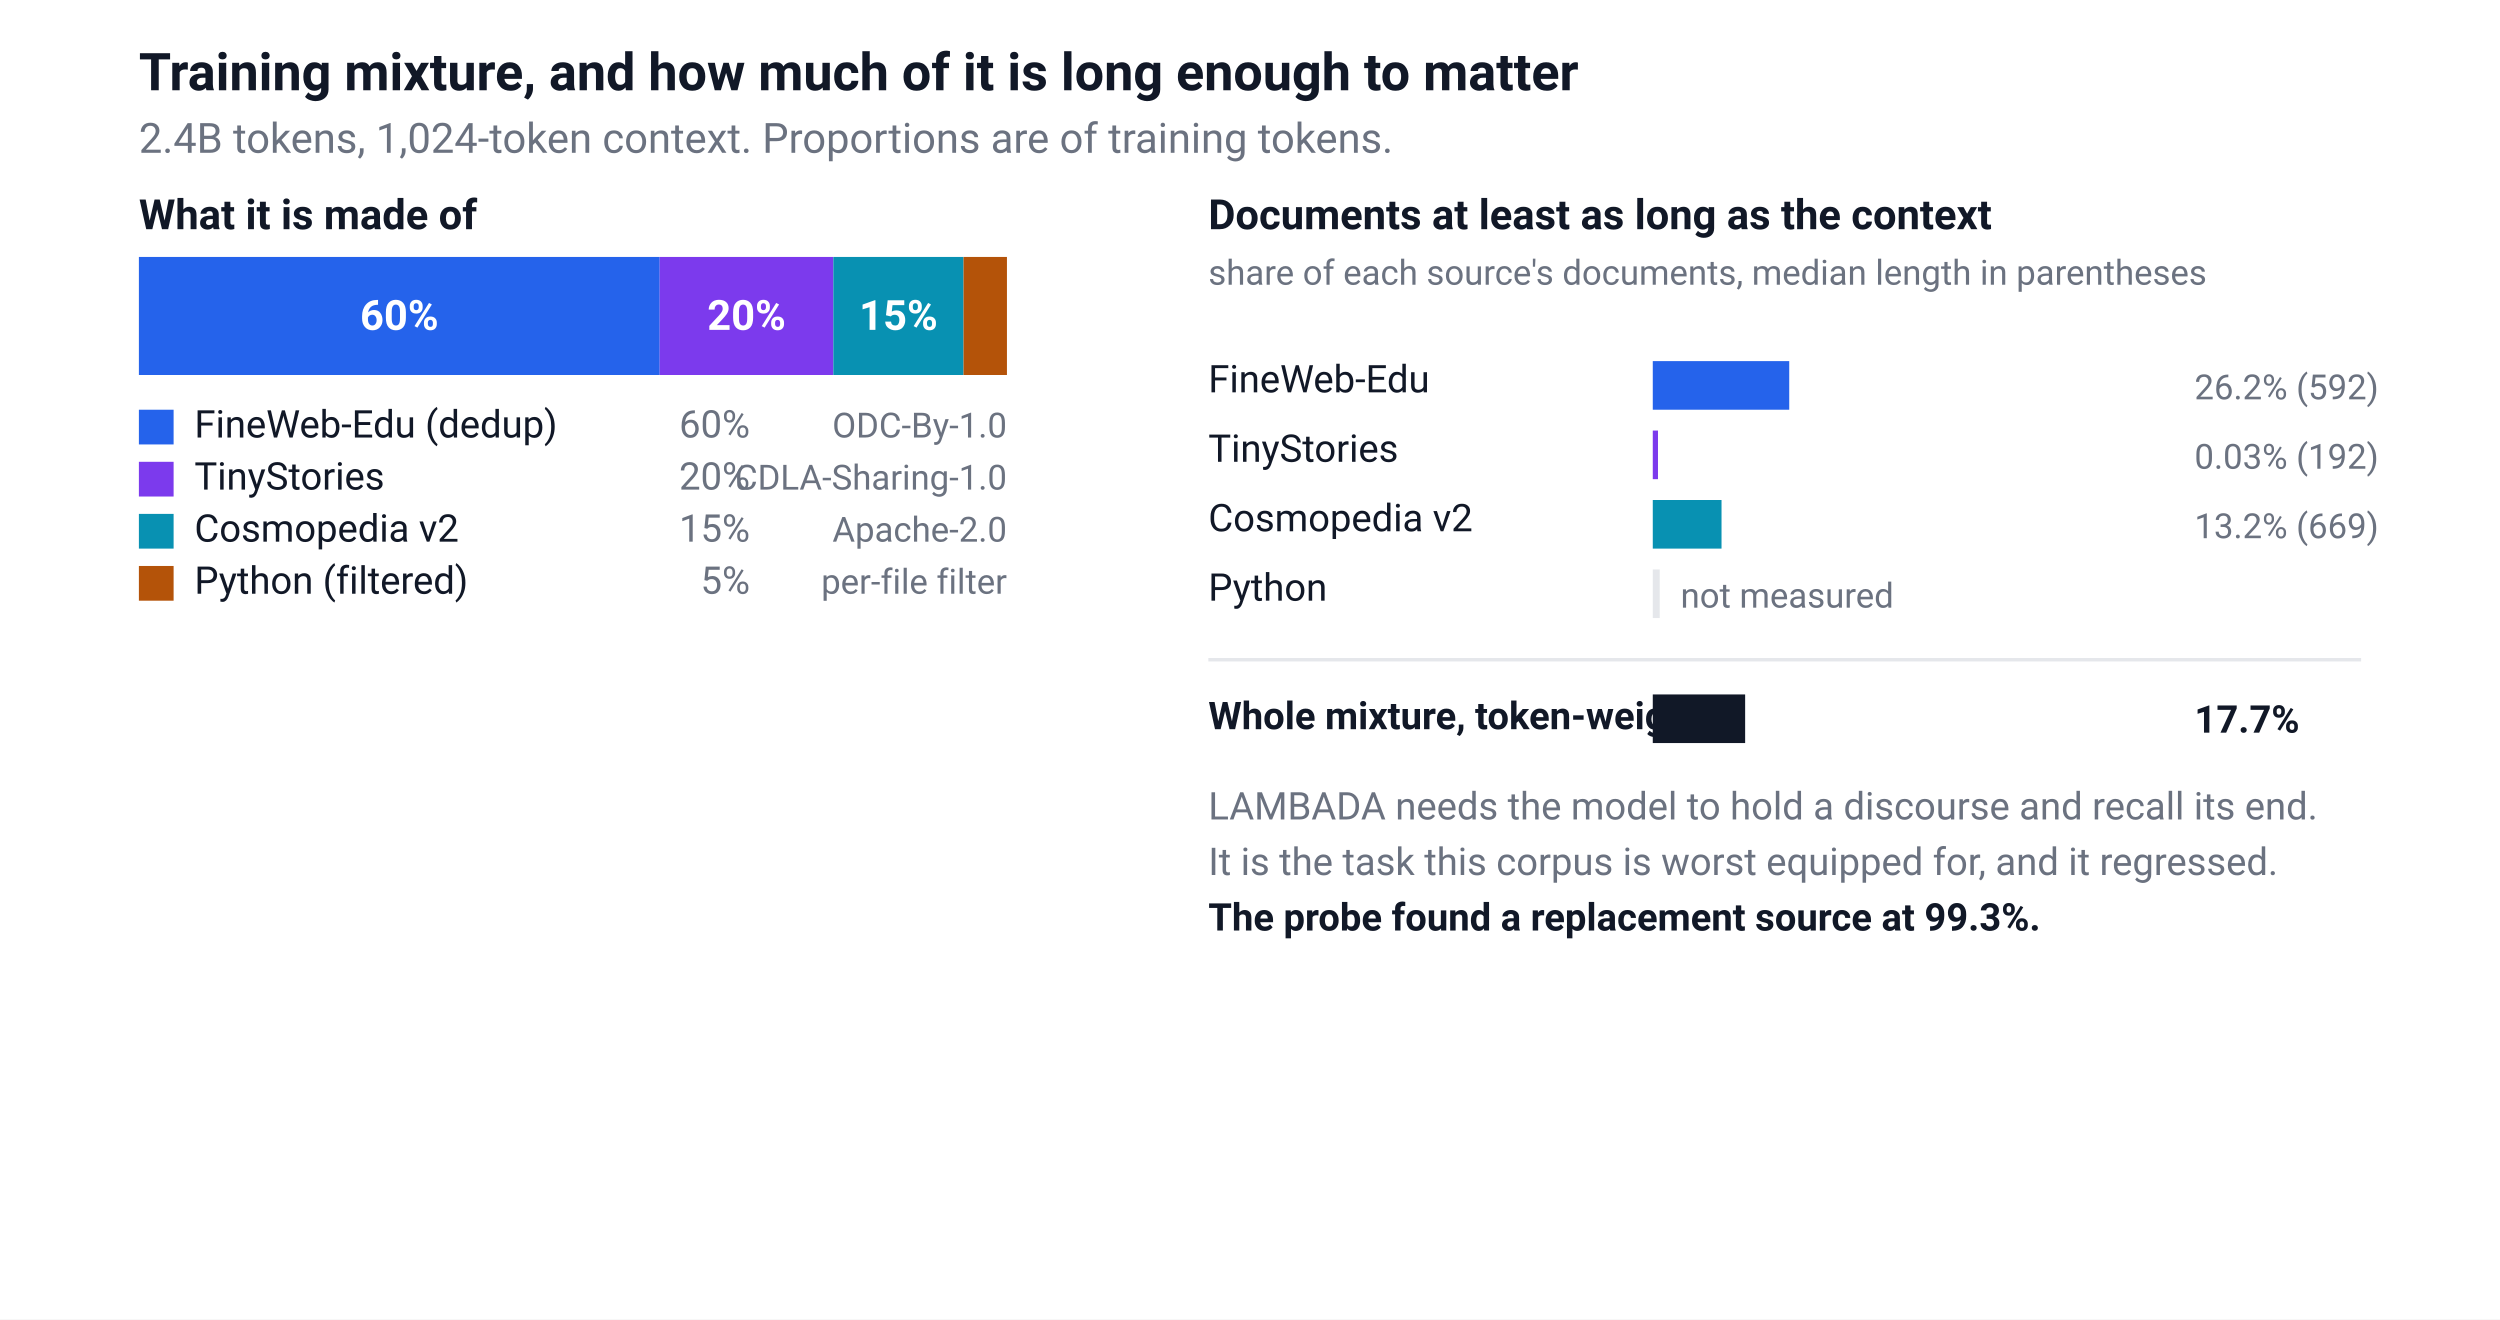
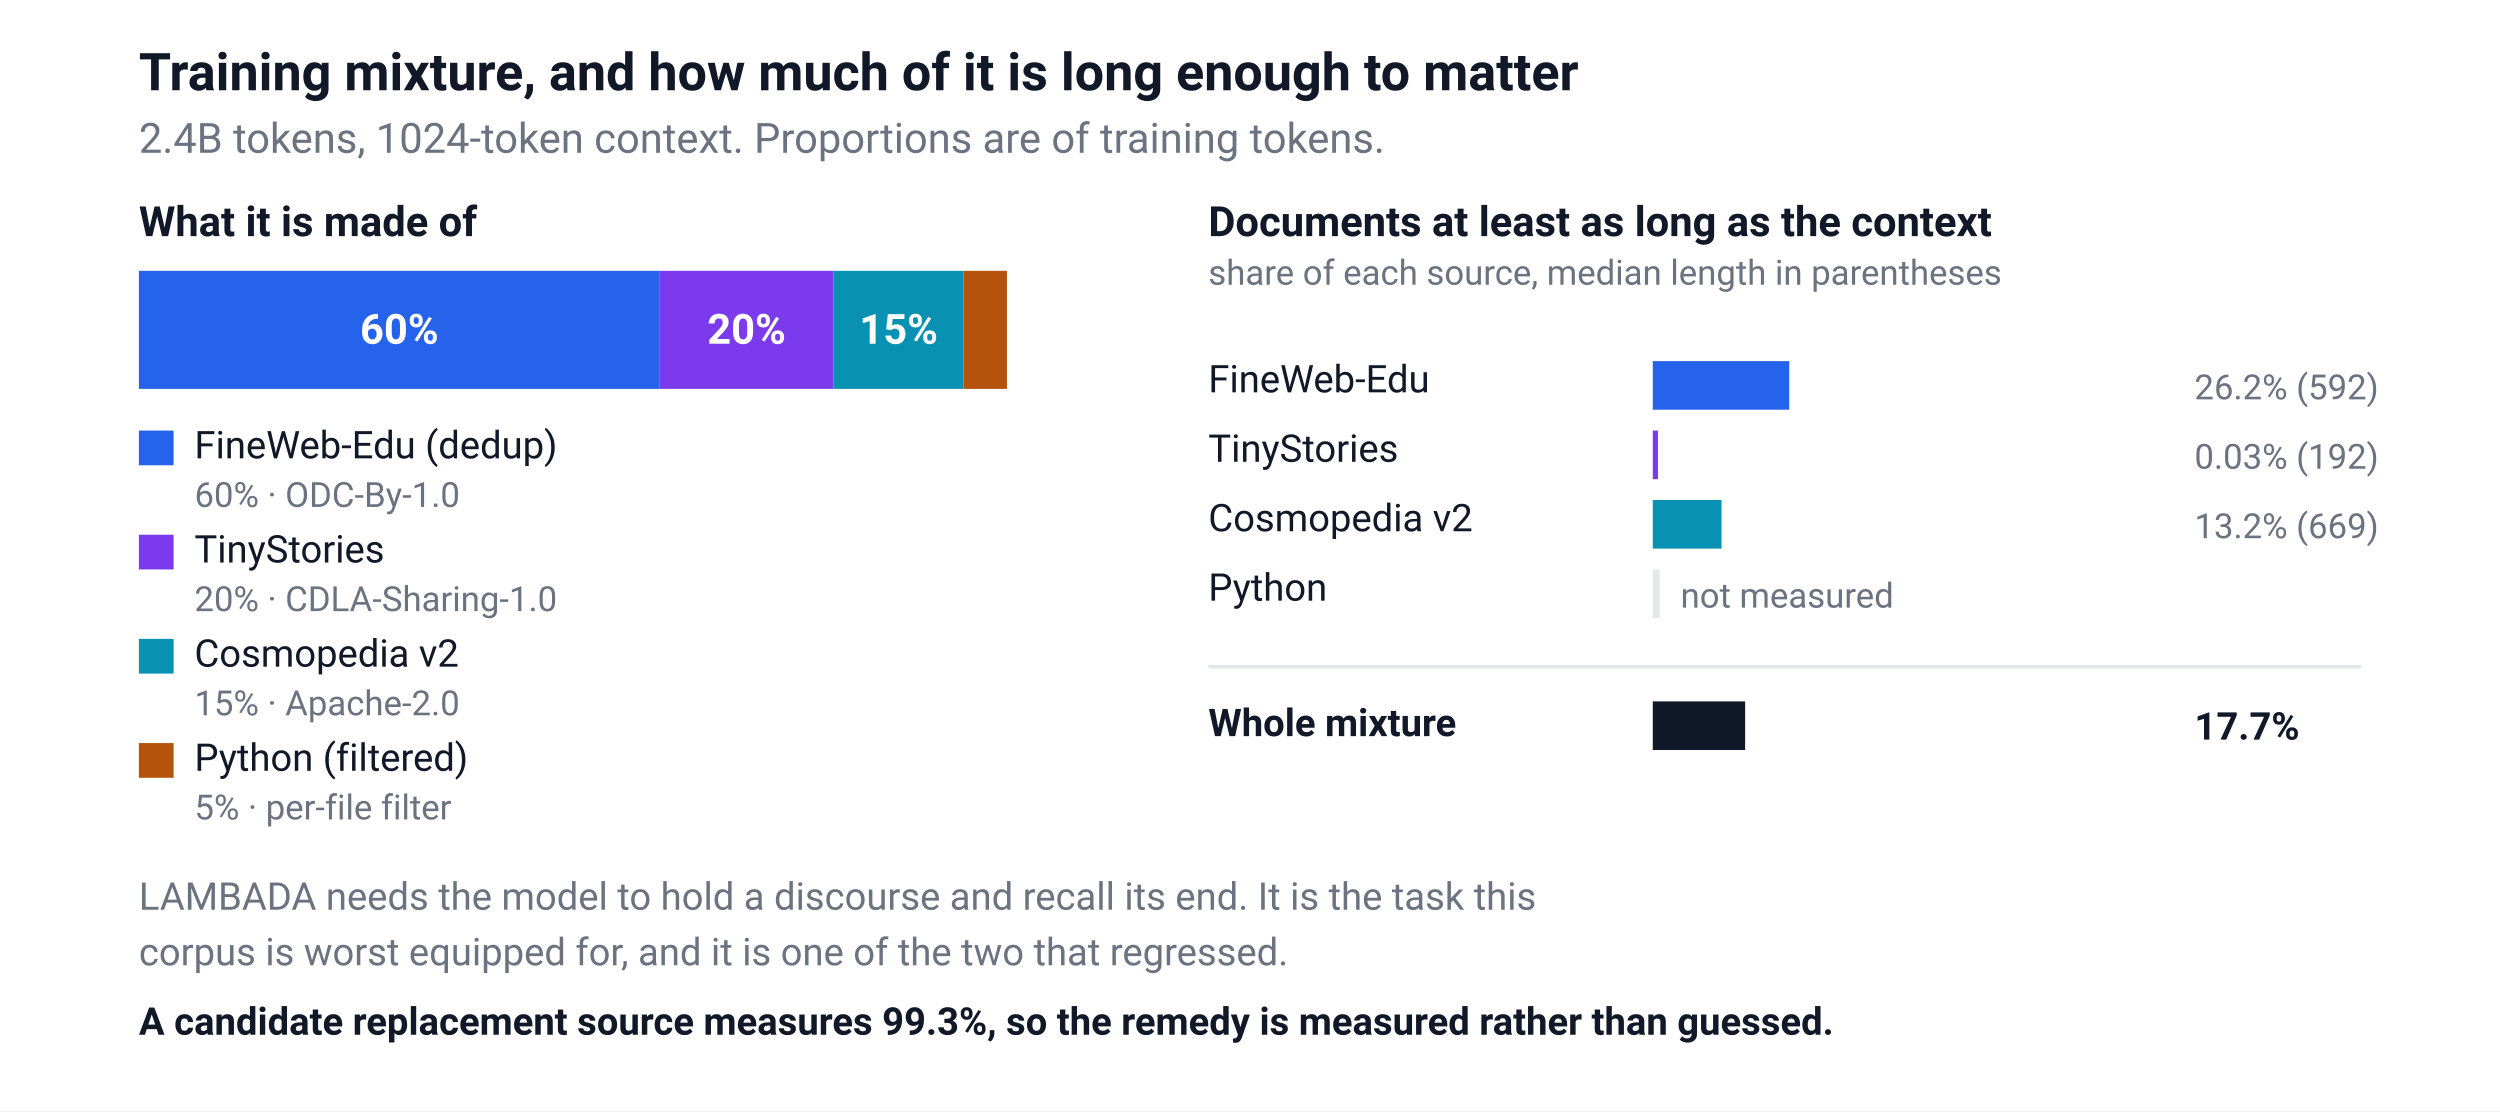
- <svg xmlns="http://www.w3.org/2000/svg" viewBox="0 0 720 380" width="720" height="380" role="img" aria-labelledby="t d">
-   <rect width="720" height="380" fill="#ffffff" />
-   <text x="40" y="26" font-family="system-ui,-apple-system,'Segoe UI',Roboto,sans-serif" font-size="15" fill="#111827" text-anchor="start" font-weight="600">Training mixture, and how much of it is long enough to matter</text>
-   <text x="40" y="44" font-family="system-ui,-apple-system,'Segoe UI',Roboto,sans-serif" font-size="12" fill="#6b7280" text-anchor="start" font-weight="400">2.4B tokens, 1,024-token context. Proportions are of training tokens.</text>
-   <text x="40" y="66" font-family="system-ui,-apple-system,'Segoe UI',Roboto,sans-serif" font-size="12" fill="#111827" text-anchor="start" font-weight="600">What it is made of</text>
-   <rect x="40.0" y="74" width="150.0" height="34" fill="#2563eb" />
-   <text x="115.0" y="95" font-family="system-ui,-apple-system,'Segoe UI',Roboto,sans-serif" font-size="12" fill="#ffffff" text-anchor="middle" font-weight="600">60%</text>
-   <rect x="190.0" y="74" width="50.0" height="34" fill="#7c3aed" />
-   <text x="215.0" y="95" font-family="system-ui,-apple-system,'Segoe UI',Roboto,sans-serif" font-size="12" fill="#ffffff" text-anchor="middle" font-weight="600">20%</text>
-   <rect x="240.0" y="74" width="37.5" height="34" fill="#0891b2" />
-   <text x="258.75" y="95" font-family="system-ui,-apple-system,'Segoe UI',Roboto,sans-serif" font-size="12" fill="#ffffff" text-anchor="middle" font-weight="600">15%</text>
-   <rect x="277.5" y="74" width="12.5" height="34" fill="#b45309" />
-   <rect x="40" y="118" width="10" height="10" fill="#2563eb" />
-   <text x="56" y="126" font-family="system-ui,-apple-system,'Segoe UI',Roboto,sans-serif" font-size="11" fill="#111827" text-anchor="start" font-weight="400">FineWeb-Edu (dedup)</text>
-   <text x="216" y="126" font-family="system-ui,-apple-system,'Segoe UI',Roboto,sans-serif" font-size="11" fill="#6b7280" text-anchor="end" font-weight="400">60%</text>
-   <text x="290" y="126" font-family="system-ui,-apple-system,'Segoe UI',Roboto,sans-serif" font-size="10" fill="#6b7280" text-anchor="end" font-weight="400">ODC-By-1.0</text>
-   <rect x="40" y="133" width="10" height="10" fill="#7c3aed" />
-   <text x="56" y="141" font-family="system-ui,-apple-system,'Segoe UI',Roboto,sans-serif" font-size="11" fill="#111827" text-anchor="start" font-weight="400">TinyStories</text>
-   <text x="216" y="141" font-family="system-ui,-apple-system,'Segoe UI',Roboto,sans-serif" font-size="11" fill="#6b7280" text-anchor="end" font-weight="400">20%</text>
-   <text x="290" y="141" font-family="system-ui,-apple-system,'Segoe UI',Roboto,sans-serif" font-size="10" fill="#6b7280" text-anchor="end" font-weight="400">CDLA-Sharing-1.0</text>
-   <rect x="40" y="148" width="10" height="10" fill="#0891b2" />
-   <text x="56" y="156" font-family="system-ui,-apple-system,'Segoe UI',Roboto,sans-serif" font-size="11" fill="#111827" text-anchor="start" font-weight="400">Cosmopedia v2</text>
-   <text x="216" y="156" font-family="system-ui,-apple-system,'Segoe UI',Roboto,sans-serif" font-size="11" fill="#6b7280" text-anchor="end" font-weight="400">15%</text>
-   <text x="290" y="156" font-family="system-ui,-apple-system,'Segoe UI',Roboto,sans-serif" font-size="10" fill="#6b7280" text-anchor="end" font-weight="400">Apache-2.0</text>
-   <rect x="40" y="163" width="10" height="10" fill="#b45309" />
-   <text x="56" y="171" font-family="system-ui,-apple-system,'Segoe UI',Roboto,sans-serif" font-size="11" fill="#111827" text-anchor="start" font-weight="400">Python (filtered)</text>
-   <text x="216" y="171" font-family="system-ui,-apple-system,'Segoe UI',Roboto,sans-serif" font-size="11" fill="#6b7280" text-anchor="end" font-weight="400">5%</text>
-   <text x="290" y="171" font-family="system-ui,-apple-system,'Segoe UI',Roboto,sans-serif" font-size="10" fill="#6b7280" text-anchor="end" font-weight="400">per-file filter</text>
-   <text x="348" y="66" font-family="system-ui,-apple-system,'Segoe UI',Roboto,sans-serif" font-size="12" fill="#111827" text-anchor="start" font-weight="600">Documents at least as long as the context</text>
-   <text x="348" y="82" font-family="system-ui,-apple-system,'Segoe UI',Roboto,sans-serif" font-size="10" fill="#6b7280" text-anchor="start" font-weight="400">share of each source's documents, median length in parentheses</text>
-   <text x="348" y="113" font-family="system-ui,-apple-system,'Segoe UI',Roboto,sans-serif" font-size="11" fill="#111827" text-anchor="start" font-weight="400">FineWeb-Edu</text>
+ <svg xmlns="http://www.w3.org/2000/svg" viewBox="0 0 720 320" width="720" height="320" role="img" aria-labelledby="figTitle figDesc">
+   <rect width="720" height="320" fill="#ffffff" />
+   <text x="40.0" y="26.0" font-family="system-ui,-apple-system,'Segoe UI',Roboto,sans-serif" font-size="15" fill="#111827" text-anchor="start" font-weight="600">Training mixture, and how much of it is long enough to matter</text>
+   <text x="40.0" y="44.0" font-family="system-ui,-apple-system,'Segoe UI',Roboto,sans-serif" font-size="12" fill="#6b7280" text-anchor="start" font-weight="400">2.4B tokens, 1024-token context. Proportions are of training tokens.</text>
+   <text x="40.0" y="68.0" font-family="system-ui,-apple-system,'Segoe UI',Roboto,sans-serif" font-size="12" fill="#111827" text-anchor="start" font-weight="600">What it is made of</text>
+   <rect x="40.0" y="78" width="150.0" height="34" fill="#2563eb" />
+   <text x="115.0" y="99.0" font-family="system-ui,-apple-system,'Segoe UI',Roboto,sans-serif" font-size="12" fill="#ffffff" text-anchor="middle" font-weight="600">60%</text>
+   <rect x="190.0" y="78" width="50.0" height="34" fill="#7c3aed" />
+   <text x="215.0" y="99.0" font-family="system-ui,-apple-system,'Segoe UI',Roboto,sans-serif" font-size="12" fill="#ffffff" text-anchor="middle" font-weight="600">20%</text>
+   <rect x="240.0" y="78" width="37.5" height="34" fill="#0891b2" />
+   <text x="258.8" y="99.0" font-family="system-ui,-apple-system,'Segoe UI',Roboto,sans-serif" font-size="12" fill="#ffffff" text-anchor="middle" font-weight="600">15%</text>
+   <rect x="277.5" y="78" width="12.5" height="34" fill="#b45309" />
+   <rect x="40" y="124" width="10" height="10" fill="#2563eb" />
+   <text x="56.0" y="132.0" font-family="system-ui,-apple-system,'Segoe UI',Roboto,sans-serif" font-size="11" fill="#111827" text-anchor="start" font-weight="400">FineWeb-Edu (dedup)</text>
+   <text x="56.0" y="146.0" font-family="system-ui,-apple-system,'Segoe UI',Roboto,sans-serif" font-size="10" fill="#6b7280" text-anchor="start" font-weight="400">60%  ·  ODC-By-1.0</text>
+   <rect x="40" y="154" width="10" height="10" fill="#7c3aed" />
+   <text x="56.0" y="162.0" font-family="system-ui,-apple-system,'Segoe UI',Roboto,sans-serif" font-size="11" fill="#111827" text-anchor="start" font-weight="400">TinyStories</text>
+   <text x="56.0" y="176.0" font-family="system-ui,-apple-system,'Segoe UI',Roboto,sans-serif" font-size="10" fill="#6b7280" text-anchor="start" font-weight="400">20%  ·  CDLA-Sharing-1.0</text>
+   <rect x="40" y="184" width="10" height="10" fill="#0891b2" />
+   <text x="56.0" y="192.0" font-family="system-ui,-apple-system,'Segoe UI',Roboto,sans-serif" font-size="11" fill="#111827" text-anchor="start" font-weight="400">Cosmopedia v2</text>
+   <text x="56.0" y="206.0" font-family="system-ui,-apple-system,'Segoe UI',Roboto,sans-serif" font-size="10" fill="#6b7280" text-anchor="start" font-weight="400">15%  ·  Apache-2.0</text>
+   <rect x="40" y="214" width="10" height="10" fill="#b45309" />
+   <text x="56.0" y="222.0" font-family="system-ui,-apple-system,'Segoe UI',Roboto,sans-serif" font-size="11" fill="#111827" text-anchor="start" font-weight="400">Python (filtered)</text>
+   <text x="56.0" y="236.0" font-family="system-ui,-apple-system,'Segoe UI',Roboto,sans-serif" font-size="10" fill="#6b7280" text-anchor="start" font-weight="400">5%  ·  per-file filter</text>
+   <text x="348.0" y="68.0" font-family="system-ui,-apple-system,'Segoe UI',Roboto,sans-serif" font-size="12" fill="#111827" text-anchor="start" font-weight="600">Documents at least as long as the context</text>
+   <text x="348.0" y="82.0" font-family="system-ui,-apple-system,'Segoe UI',Roboto,sans-serif" font-size="10" fill="#6b7280" text-anchor="start" font-weight="400">share of each source, median length in parentheses</text>
+   <text x="348.0" y="113.0" font-family="system-ui,-apple-system,'Segoe UI',Roboto,sans-serif" font-size="11" fill="#111827" text-anchor="start" font-weight="400">FineWeb-Edu</text>
  <rect x="476" y="104" width="39.3" height="14" fill="#2563eb" />
-   <text x="632" y="115" font-family="system-ui,-apple-system,'Segoe UI',Roboto,sans-serif" font-size="10" fill="#6b7280" text-anchor="start" font-weight="400">26.2%  (592)</text>
-   <text x="348" y="133" font-family="system-ui,-apple-system,'Segoe UI',Roboto,sans-serif" font-size="11" fill="#111827" text-anchor="start" font-weight="400">TinyStories</text>
+   <text x="632.0" y="115.0" font-family="system-ui,-apple-system,'Segoe UI',Roboto,sans-serif" font-size="10" fill="#6b7280" text-anchor="start" font-weight="400">26.2%  (592)</text>
+   <text x="348.0" y="133.0" font-family="system-ui,-apple-system,'Segoe UI',Roboto,sans-serif" font-size="11" fill="#111827" text-anchor="start" font-weight="400">TinyStories</text>
  <rect x="476" y="124" width="1.5" height="14" fill="#7c3aed" />
-   <text x="632" y="135" font-family="system-ui,-apple-system,'Segoe UI',Roboto,sans-serif" font-size="10" fill="#6b7280" text-anchor="start" font-weight="400">0.03%  (192)</text>
-   <text x="348" y="153" font-family="system-ui,-apple-system,'Segoe UI',Roboto,sans-serif" font-size="11" fill="#111827" text-anchor="start" font-weight="400">Cosmopedia v2</text>
+   <text x="632.0" y="135.0" font-family="system-ui,-apple-system,'Segoe UI',Roboto,sans-serif" font-size="10" fill="#6b7280" text-anchor="start" font-weight="400">0.03%  (192)</text>
+   <text x="348.0" y="153.0" font-family="system-ui,-apple-system,'Segoe UI',Roboto,sans-serif" font-size="11" fill="#111827" text-anchor="start" font-weight="400">Cosmopedia v2</text>
  <rect x="476" y="144" width="19.8" height="14" fill="#0891b2" />
-   <text x="632" y="155" font-family="system-ui,-apple-system,'Segoe UI',Roboto,sans-serif" font-size="10" fill="#6b7280" text-anchor="start" font-weight="400">13.2%  (669)</text>
-   <text x="348" y="173" font-family="system-ui,-apple-system,'Segoe UI',Roboto,sans-serif" font-size="11" fill="#111827" text-anchor="start" font-weight="400">Python</text>
+   <text x="632.0" y="155.0" font-family="system-ui,-apple-system,'Segoe UI',Roboto,sans-serif" font-size="10" fill="#6b7280" text-anchor="start" font-weight="400">13.2%  (669)</text>
+   <text x="348.0" y="173.0" font-family="system-ui,-apple-system,'Segoe UI',Roboto,sans-serif" font-size="11" fill="#111827" text-anchor="start" font-weight="400">Python</text>
  <rect x="476" y="164" width="2" height="14" fill="#e5e7eb" />
-   <text x="484" y="175" font-family="system-ui,-apple-system,'Segoe UI',Roboto,sans-serif" font-size="10" fill="#6b7280" text-anchor="start" font-weight="400">not measured</text>
-   <line x1="348" y1="190" x2="680" y2="190" stroke="#e5e7eb" />
-   <text x="348" y="210" font-family="system-ui,-apple-system,'Segoe UI',Roboto,sans-serif" font-size="11" fill="#111827" text-anchor="start" font-weight="600">Whole mixture, token-weighted</text>
-   <rect x="476" y="200" width="26.6" height="14" fill="#111827" />
-   <text x="632" y="211" font-family="system-ui,-apple-system,'Segoe UI',Roboto,sans-serif" font-size="11" fill="#111827" text-anchor="start" font-weight="600">17.7%</text>
-   <text x="348" y="236" font-family="system-ui,-apple-system,'Segoe UI',Roboto,sans-serif" font-size="11" fill="#6b7280" text-anchor="start" font-weight="400">LAMBADA needs the model to hold a discourse and recall its end.</text>
-   <text x="348" y="252" font-family="system-ui,-apple-system,'Segoe UI',Roboto,sans-serif" font-size="11" fill="#6b7280" text-anchor="start" font-weight="400">It is the task this corpus is worst equipped for, and it regressed.</text>
-   <text x="348" y="268" font-family="system-ui,-apple-system,'Segoe UI',Roboto,sans-serif" font-size="11" fill="#111827" text-anchor="start" font-weight="600">The probe found a replacement source at 99.3%.</text>
+   <text x="484.0" y="175.0" font-family="system-ui,-apple-system,'Segoe UI',Roboto,sans-serif" font-size="10" fill="#6b7280" text-anchor="start" font-weight="400">not measured</text>
+   <line x1="348" y1="192" x2="680" y2="192" stroke="#e5e7eb" />
+   <text x="348.0" y="212.0" font-family="system-ui,-apple-system,'Segoe UI',Roboto,sans-serif" font-size="11" fill="#111827" text-anchor="start" font-weight="600">Whole mixture</text>
+   <rect x="476" y="202" width="26.6" height="14" fill="#111827" />
+   <text x="632.0" y="213.0" font-family="system-ui,-apple-system,'Segoe UI',Roboto,sans-serif" font-size="11" fill="#111827" text-anchor="start" font-weight="600">17.7%</text>
+   <text x="40.0" y="262.0" font-family="system-ui,-apple-system,'Segoe UI',Roboto,sans-serif" font-size="11" fill="#6b7280" text-anchor="start" font-weight="400">LAMBADA needs the model to hold a discourse and recall its end. It is the task this</text>
+   <text x="40.0" y="278.0" font-family="system-ui,-apple-system,'Segoe UI',Roboto,sans-serif" font-size="11" fill="#6b7280" text-anchor="start" font-weight="400">corpus is worst equipped for, and it is one of the two that regressed.</text>
+   <text x="40.0" y="298.0" font-family="system-ui,-apple-system,'Segoe UI',Roboto,sans-serif" font-size="11" fill="#111827" text-anchor="start" font-weight="600">A candidate replacement source measures 99.3%, so the remedy is measured rather than guessed.</text>
</svg>
